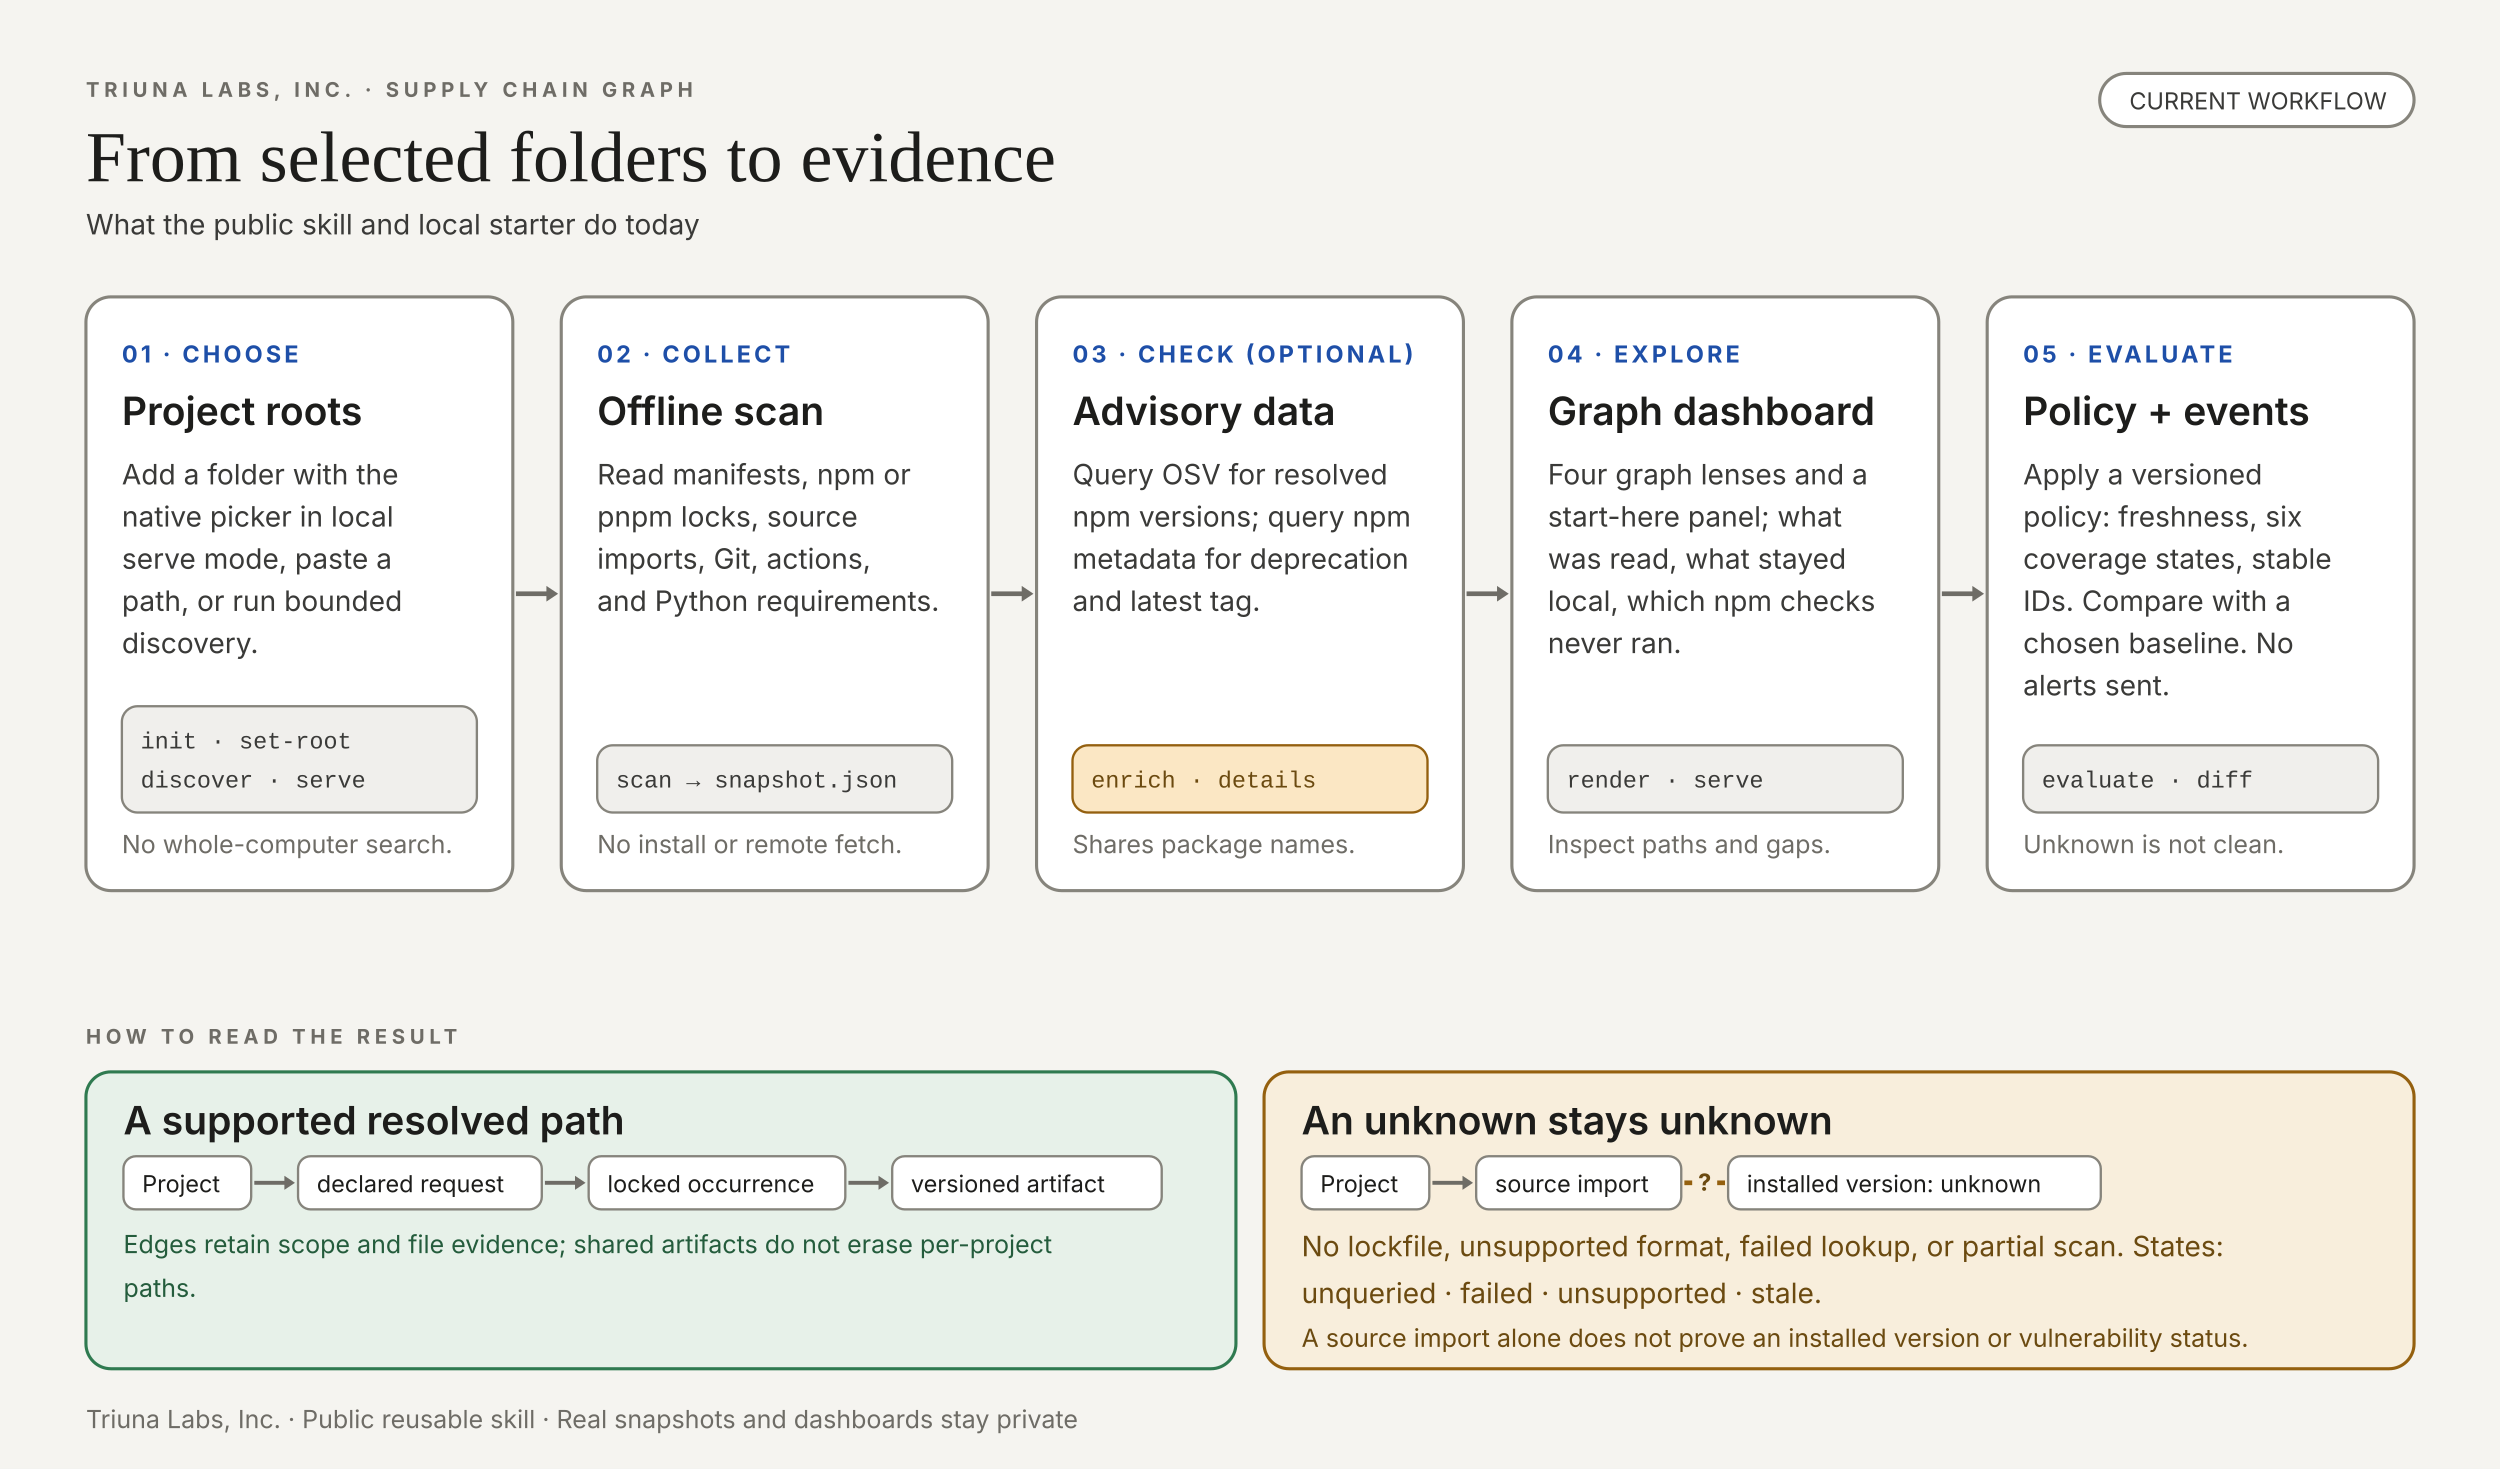
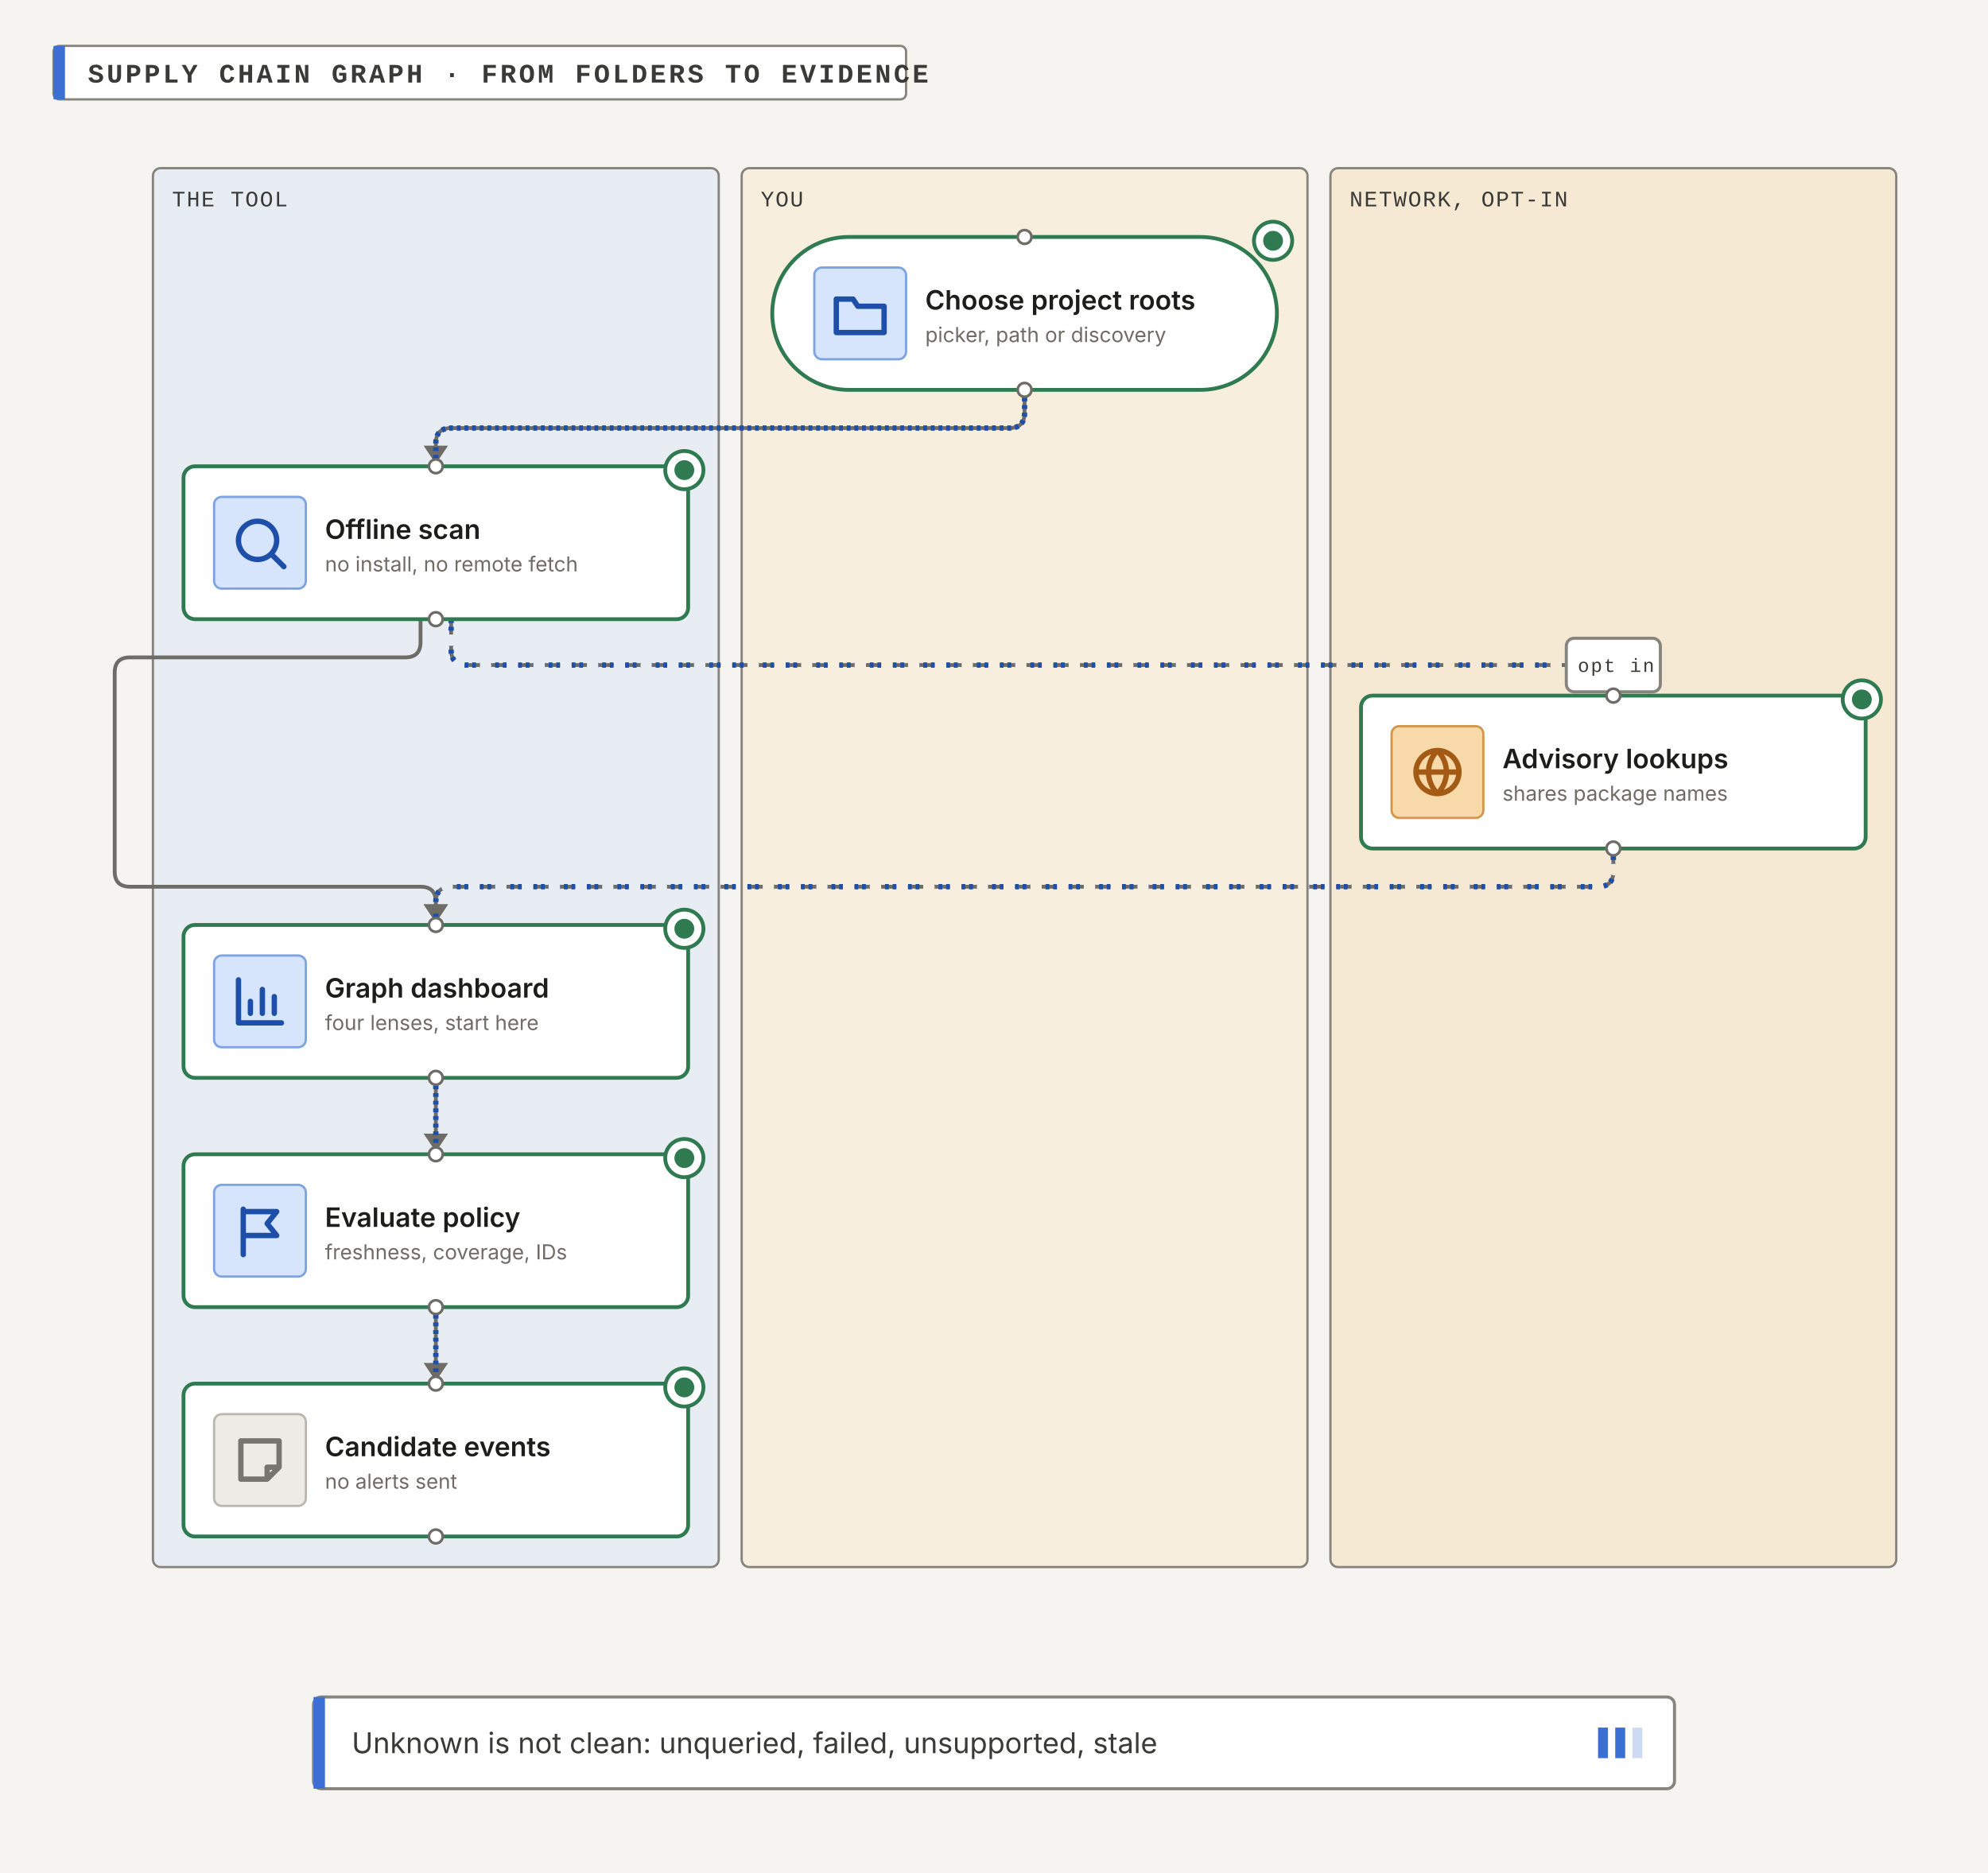
- <svg xmlns="http://www.w3.org/2000/svg" viewBox="0 0 1600 940" width="1600" height="940" font-family="Inter, 'Segoe UI', system-ui, sans-serif" role="img" aria-labelledby="supply-chain-local-title" aria-describedby="supply-chain-local-desc">
-   <defs />
+ <svg xmlns="http://www.w3.org/2000/svg" viewBox="0 0 520 490" width="520" height="490" font-family="Inter, 'Segoe UI', system-ui, sans-serif" role="img" aria-labelledby="supply-chain-local-flow-title" aria-describedby="supply-chain-local-flow-desc">
+   <defs>
+     <mask id="supply-chain-local-flow-reveal1" maskUnits="userSpaceOnUse" x="-4000" y="-4000" width="8000" height="8000">
+       <path d="M268,102 L268,108 Q268,112 264,112 L118,112 Q114,112 114,116 L114,122" fill="none" stroke="#fff" stroke-width="8" pathLength="1" stroke-dasharray="1 1" stroke-dashoffset="0" />
+     </mask>
+     <mask id="supply-chain-local-flow-reveal2" maskUnits="userSpaceOnUse" x="-4000" y="-4000" width="8000" height="8000">
+       <path d="M118,162 L118,170 Q118,174 122,174 L418,174 Q422,174 422,178 L422,182" fill="none" stroke="#fff" stroke-width="8" pathLength="1" stroke-dasharray="1 1" stroke-dashoffset="0" />
+     </mask>
+     <mask id="supply-chain-local-flow-reveal3" maskUnits="userSpaceOnUse" x="-4000" y="-4000" width="8000" height="8000">
+       <path d="M422,222 L422,228 Q422,232 418,232 L118,232 Q114,232 114,236 L114,242" fill="none" stroke="#fff" stroke-width="8" pathLength="1" stroke-dasharray="1 1" stroke-dashoffset="0" />
+     </mask>
+     <mask id="supply-chain-local-flow-reveal4" maskUnits="userSpaceOnUse" x="-4000" y="-4000" width="8000" height="8000">
+       <path d="M114,282 L114,292 L114,292 L114,302" fill="none" stroke="#fff" stroke-width="8" pathLength="1" stroke-dasharray="1 1" stroke-dashoffset="0" />
+     </mask>
+     <mask id="supply-chain-local-flow-reveal5" maskUnits="userSpaceOnUse" x="-4000" y="-4000" width="8000" height="8000">
+       <path d="M114,342 L114,352 L114,352 L114,362" fill="none" stroke="#fff" stroke-width="8" pathLength="1" stroke-dasharray="1 1" stroke-dashoffset="0" />
+     </mask>
+   </defs>
  <g data-layer="bg" aria-hidden="true">
    <g data-prim="background">
-       <rect width="1600" height="940" fill="#f5f4f0" />
+       <rect width="520" height="490" fill="#f5f4f0" />
+       <g data-prim="label">
+         <rect x="14" y="12" width="223" height="14" rx="1.5" fill="#ffffff" fill-opacity="0.92" stroke="#86847c" stroke-width="0.6" />
+         <rect x="14" y="12" width="3" height="14" fill="#3b6fd4" />
+         <text x="23" y="21.6" font-size="7" fill="#3a3a38" letter-spacing=".1em" font-family="'DM Mono', Consolas, 'Courier New', monospace" font-weight="600">SUPPLY CHAIN GRAPH · FROM FOLDERS TO EVIDENCE</text>
+       </g>
+     </g>
+   </g>
+   <g data-layer="flow" aria-hidden="true">
+     <g data-part="flow">
+       <g />
+       <g>
+         <rect x="40" y="44" width="148" height="366" rx="2" fill="#d6e5fb" fill-opacity="0.4" stroke="#86847c" stroke-width="0.6" />
+         <text x="45" y="54" font-size="5.8" fill="#3a3a38" font-family="'DM Mono', Consolas, 'Courier New', monospace" letter-spacing=".06em">THE TOOL</text>
+         <rect x="194" y="44" width="148" height="366" rx="2" fill="#fbe7c4" fill-opacity="0.4" stroke="#86847c" stroke-width="0.6" />
+         <text x="199" y="54" font-size="5.8" fill="#3a3a38" font-family="'DM Mono', Consolas, 'Courier New', monospace" letter-spacing=".06em">YOU</text>
+         <rect x="348" y="44" width="148" height="366" rx="2" fill="#f8d9a9" fill-opacity="0.4" stroke="#86847c" stroke-width="0.6" />
+         <text x="353" y="54" font-size="5.8" fill="#3a3a38" font-family="'DM Mono', Consolas, 'Courier New', monospace" letter-spacing=".06em">NETWORK, OPT-IN</text>
+       </g>
+       <g />
+       <g>
+         <path d="M268,102 L268,108 Q268,112 264,112 L118,112 Q114,112 114,116 L114,122" fill="none" stroke="#6e6c66" stroke-width="1" />
+         <path d="M114,121.4 L117.2,116.6 L110.8,116.6 Z" fill="#6e6c66" />
+         <path d="M110,162 L110,168 Q110,172 106,172 L34,172 Q30,172 30,176 L30,228 Q30,232 34,232 L110,232 Q114,232 114,236 L114,242" fill="none" stroke="#6e6c66" stroke-width="1" />
+         <path d="M114,241.4 L117.2,236.6 L110.8,236.6 Z" fill="#6e6c66" />
+         <path d="M118,162 L118,170 Q118,174 122,174 L418,174 Q422,174 422,178 L422,182" fill="none" stroke="#6e6c66" stroke-width="1" stroke-dasharray="4 3" />
+         <path d="M422,181.4 L425.2,176.6 L418.8,176.6 Z" fill="#6e6c66" />
+         <path d="M422,222 L422,228 Q422,232 418,232 L118,232 Q114,232 114,236 L114,242" fill="none" stroke="#6e6c66" stroke-width="1" stroke-dasharray="4 3" />
+         <path d="M114,241.4 L117.2,236.6 L110.8,236.6 Z" fill="#6e6c66" />
+         <path d="M114,282 L114,292 L114,292 L114,302" fill="none" stroke="#6e6c66" stroke-width="1" />
+         <path d="M114,301.4 L117.2,296.6 L110.8,296.6 Z" fill="#6e6c66" />
+         <path d="M114,342 L114,352 L114,352 L114,362" fill="none" stroke="#6e6c66" stroke-width="1" />
+         <path d="M114,361.4 L117.2,356.6 L110.8,356.6 Z" fill="#6e6c66" />
+       </g>
+       <g>
+         <path d="M268,102 L268,108 Q268,112 264,112 L118,112 Q114,112 114,116 L114,122" fill="none" stroke="#1e4fa8" stroke-width="1.4" mask="url(#supply-chain-local-flow-reveal1)" opacity="1" />
+         <path d="M118,162 L118,170 Q118,174 122,174 L418,174 Q422,174 422,178 L422,182" fill="none" stroke="#1e4fa8" stroke-width="1.4" stroke-dasharray="4 3" mask="url(#supply-chain-local-flow-reveal2)" opacity="1" />
+         <path d="M422,222 L422,228 Q422,232 418,232 L118,232 Q114,232 114,236 L114,242" fill="none" stroke="#1e4fa8" stroke-width="1.4" stroke-dasharray="4 3" mask="url(#supply-chain-local-flow-reveal3)" opacity="1" />
+         <path d="M114,282 L114,292 L114,292 L114,302" fill="none" stroke="#1e4fa8" stroke-width="1.4" mask="url(#supply-chain-local-flow-reveal4)" opacity="1" />
+         <path d="M114,342 L114,352 L114,352 L114,362" fill="none" stroke="#1e4fa8" stroke-width="1.4" mask="url(#supply-chain-local-flow-reveal5)" opacity="1" />
+       </g>
+       <g>
+         <rect x="-5" y="-2.2" width="10" height="4.4" rx="1.2" fill="#3b6fd4" stroke="#ffffff" stroke-width="0.5" display="none" transform="translate(114 122)" />
+         <rect x="-5" y="-2.2" width="10" height="4.4" rx="1.2" fill="#3b6fd4" stroke="#ffffff" stroke-width="0.5" display="none" transform="translate(422 182)" />
+         <rect x="-5" y="-2.2" width="10" height="4.4" rx="1.2" fill="#3b6fd4" stroke="#ffffff" stroke-width="0.5" display="none" transform="translate(114 242)" />
+         <rect x="-5" y="-2.2" width="10" height="4.4" rx="1.2" fill="#3b6fd4" stroke="#ffffff" stroke-width="0.5" display="none" transform="translate(114 302)" />
+         <rect x="-5" y="-2.2" width="10" height="4.4" rx="1.2" fill="#3b6fd4" stroke="#ffffff" stroke-width="0.5" display="none" transform="translate(114 362)" />
+       </g>
+       <g>
+         <g data-prim="chip" transform="translate(409.7 167)">
+           <rect x="0" y="0" width="24.6" height="14" rx="2" fill="#ffffff" stroke="#86847c" stroke-width="0.8" />
+           <text x="3" y="8.8" font-size="5" fill="#3a3a38" letter-spacing=".08em" font-family="'DM Mono', Consolas, 'Courier New', monospace" font-weight="500">opt in</text>
+         </g>
+       </g>
+       <g>
+         <g transform="translate(202 62)">
+           <rect x="0" y="0" width="132" height="40" rx="20" fill="#ffffff" stroke="#2f7a50" stroke-width="1" />
+           <rect x="11" y="8" width="24" height="24" rx="2" fill="#d6e5fb" stroke="#7ea3e3" stroke-width="0.6" />
+           <g transform="translate(15.5 12.5) scale(0.625)">
+             <path d="M2,6 H9 L11,9 H22 V20 H2 Z" fill="none" stroke="#1e4fa8" stroke-width="2.24" stroke-linejoin="round" stroke-linecap="round" />
+           </g>
+           <text x="40" y="19" font-size="7" font-weight="600" fill="#1d1d1b" font-family="Inter, 'Segoe UI', system-ui, sans-serif">Choose project roots</text>
+           <text x="40" y="27.5" font-size="5.4" fill="#6e6c66" font-family="Inter, 'Segoe UI', system-ui, sans-serif">picker, path or discovery</text>
+           <circle cx="66" cy="0" r="1.8" fill="#ffffff" stroke="#6e6c66" stroke-width="0.7" />
+           <circle cx="66" cy="40" r="1.8" fill="#ffffff" stroke="#6e6c66" stroke-width="0.7" />
+           <g transform="translate(131 1)">
+             <g data-state="waiting" display="none">
+               <circle r="5" fill="#ffffff" stroke="#77756f" stroke-width="1" />
+             </g>
+             <g data-state="running" display="none">
+               <circle r="5" fill="#ffffff" stroke="#1e4fa8" stroke-width="1" />
+               <path d="M0,-3.4 A3.4,3.4 0 0 1 3.4,0" fill="none" stroke="#1e4fa8" stroke-width="1.4" stroke-linecap="round" transform="rotate(0)" />
+             </g>
+             <g data-state="done" display="inline">
+               <circle r="5" fill="#ffffff" stroke="#2f7a50" stroke-width="1" />
+               <circle r="2.6" fill="#2f7a50" />
+             </g>
+             <g data-state="failed" display="none">
+               <circle r="5" fill="#ffffff" stroke="#c23b25" stroke-width="1" />
+               <path d="M-2.2,-2.2 L2.2,2.2 M2.2,-2.2 L-2.2,2.2" stroke="#c23b25" stroke-width="1.4" stroke-linecap="round" />
+             </g>
+             <g data-state="skipped" display="none">
+               <circle r="5" fill="#ffffff" stroke="#77756f" stroke-width="1" />
+               <path d="M-2.4,0 H2.4" stroke="#77756f" stroke-width="1.4" stroke-linecap="round" />
+             </g>
+           </g>
+         </g>
+         <g transform="translate(48 122)">
+           <rect x="0" y="0" width="132" height="40" rx="3" fill="#ffffff" stroke="#2f7a50" stroke-width="1" />
+           <rect x="8" y="8" width="24" height="24" rx="2" fill="#d6e5fb" stroke="#7ea3e3" stroke-width="0.6" />
+           <g transform="translate(12.5 12.5) scale(0.625)">
+             <path d="M11,3 A8,8 0 1 1 10.99,3 Z M17,17 L22,22" fill="none" stroke="#1e4fa8" stroke-width="2.24" stroke-linejoin="round" stroke-linecap="round" />
+           </g>
+           <text x="37" y="19" font-size="7" font-weight="600" fill="#1d1d1b" font-family="Inter, 'Segoe UI', system-ui, sans-serif">Offline scan</text>
+           <text x="37" y="27.5" font-size="5.4" fill="#6e6c66" font-family="Inter, 'Segoe UI', system-ui, sans-serif">no install, no remote fetch</text>
+           <circle cx="66" cy="0" r="1.8" fill="#ffffff" stroke="#6e6c66" stroke-width="0.7" />
+           <circle cx="66" cy="40" r="1.8" fill="#ffffff" stroke="#6e6c66" stroke-width="0.7" />
+           <g transform="translate(131 1)">
+             <g data-state="waiting" display="none">
+               <circle r="5" fill="#ffffff" stroke="#77756f" stroke-width="1" />
+             </g>
+             <g data-state="running" display="none">
+               <circle r="5" fill="#ffffff" stroke="#1e4fa8" stroke-width="1" />
+               <path d="M0,-3.4 A3.4,3.4 0 0 1 3.4,0" fill="none" stroke="#1e4fa8" stroke-width="1.4" stroke-linecap="round" transform="rotate(0)" />
+             </g>
+             <g data-state="done" display="inline">
+               <circle r="5" fill="#ffffff" stroke="#2f7a50" stroke-width="1" />
+               <circle r="2.6" fill="#2f7a50" />
+             </g>
+             <g data-state="failed" display="none">
+               <circle r="5" fill="#ffffff" stroke="#c23b25" stroke-width="1" />
+               <path d="M-2.2,-2.2 L2.2,2.2 M2.2,-2.2 L-2.2,2.2" stroke="#c23b25" stroke-width="1.4" stroke-linecap="round" />
+             </g>
+             <g data-state="skipped" display="none">
+               <circle r="5" fill="#ffffff" stroke="#77756f" stroke-width="1" />
+               <path d="M-2.4,0 H2.4" stroke="#77756f" stroke-width="1.4" stroke-linecap="round" />
+             </g>
+           </g>
+         </g>
+         <g transform="translate(356 182)">
+           <rect x="0" y="0" width="132" height="40" rx="3" fill="#ffffff" stroke="#2f7a50" stroke-width="1" />
+           <rect x="8" y="8" width="24" height="24" rx="2" fill="#f8d9a9" stroke="#d4964a" stroke-width="0.6" />
+           <g transform="translate(12.5 12.5) scale(0.625)">
+             <path d="M12,3 A9,9 0 1 1 11.99,3 Z M3,12 H21 M12,3 C7,8 7,16 12,21 C17,16 17,8 12,3" fill="none" stroke="#a35a14" stroke-width="2.24" stroke-linejoin="round" stroke-linecap="round" />
+           </g>
+           <text x="37" y="19" font-size="7" font-weight="600" fill="#1d1d1b" font-family="Inter, 'Segoe UI', system-ui, sans-serif">Advisory lookups</text>
+           <text x="37" y="27.5" font-size="5.4" fill="#6e6c66" font-family="Inter, 'Segoe UI', system-ui, sans-serif">shares package names</text>
+           <circle cx="66" cy="0" r="1.8" fill="#ffffff" stroke="#6e6c66" stroke-width="0.7" />
+           <circle cx="66" cy="40" r="1.8" fill="#ffffff" stroke="#6e6c66" stroke-width="0.7" />
+           <g transform="translate(131 1)">
+             <g data-state="waiting" display="none">
+               <circle r="5" fill="#ffffff" stroke="#77756f" stroke-width="1" />
+             </g>
+             <g data-state="running" display="none">
+               <circle r="5" fill="#ffffff" stroke="#1e4fa8" stroke-width="1" />
+               <path d="M0,-3.4 A3.4,3.4 0 0 1 3.4,0" fill="none" stroke="#1e4fa8" stroke-width="1.4" stroke-linecap="round" transform="rotate(0)" />
+             </g>
+             <g data-state="done" display="inline">
+               <circle r="5" fill="#ffffff" stroke="#2f7a50" stroke-width="1" />
+               <circle r="2.6" fill="#2f7a50" />
+             </g>
+             <g data-state="failed" display="none">
+               <circle r="5" fill="#ffffff" stroke="#c23b25" stroke-width="1" />
+               <path d="M-2.2,-2.2 L2.2,2.2 M2.2,-2.2 L-2.2,2.2" stroke="#c23b25" stroke-width="1.4" stroke-linecap="round" />
+             </g>
+             <g data-state="skipped" display="none">
+               <circle r="5" fill="#ffffff" stroke="#77756f" stroke-width="1" />
+               <path d="M-2.4,0 H2.4" stroke="#77756f" stroke-width="1.4" stroke-linecap="round" />
+             </g>
+           </g>
+         </g>
+         <g transform="translate(48 242)">
+           <rect x="0" y="0" width="132" height="40" rx="3" fill="#ffffff" stroke="#2f7a50" stroke-width="1" />
+           <rect x="8" y="8" width="24" height="24" rx="2" fill="#d6e5fb" stroke="#7ea3e3" stroke-width="0.6" />
+           <g transform="translate(12.5 12.5) scale(0.625)">
+             <path d="M3,3 V21 H21 M8,17 V12 M13,17 V7 M18,17 V10" fill="none" stroke="#1e4fa8" stroke-width="2.24" stroke-linejoin="round" stroke-linecap="round" />
+           </g>
+           <text x="37" y="19" font-size="7" font-weight="600" fill="#1d1d1b" font-family="Inter, 'Segoe UI', system-ui, sans-serif">Graph dashboard</text>
+           <text x="37" y="27.5" font-size="5.4" fill="#6e6c66" font-family="Inter, 'Segoe UI', system-ui, sans-serif">four lenses, start here</text>
+           <circle cx="66" cy="0" r="1.8" fill="#ffffff" stroke="#6e6c66" stroke-width="0.7" />
+           <circle cx="66" cy="40" r="1.8" fill="#ffffff" stroke="#6e6c66" stroke-width="0.7" />
+           <g transform="translate(131 1)">
+             <g data-state="waiting" display="none">
+               <circle r="5" fill="#ffffff" stroke="#77756f" stroke-width="1" />
+             </g>
+             <g data-state="running" display="none">
+               <circle r="5" fill="#ffffff" stroke="#1e4fa8" stroke-width="1" />
+               <path d="M0,-3.4 A3.4,3.4 0 0 1 3.4,0" fill="none" stroke="#1e4fa8" stroke-width="1.4" stroke-linecap="round" transform="rotate(0)" />
+             </g>
+             <g data-state="done" display="inline">
+               <circle r="5" fill="#ffffff" stroke="#2f7a50" stroke-width="1" />
+               <circle r="2.6" fill="#2f7a50" />
+             </g>
+             <g data-state="failed" display="none">
+               <circle r="5" fill="#ffffff" stroke="#c23b25" stroke-width="1" />
+               <path d="M-2.2,-2.2 L2.2,2.2 M2.2,-2.2 L-2.2,2.2" stroke="#c23b25" stroke-width="1.4" stroke-linecap="round" />
+             </g>
+             <g data-state="skipped" display="none">
+               <circle r="5" fill="#ffffff" stroke="#77756f" stroke-width="1" />
+               <path d="M-2.4,0 H2.4" stroke="#77756f" stroke-width="1.4" stroke-linecap="round" />
+             </g>
+           </g>
+         </g>
+         <g transform="translate(48 302)">
+           <rect x="0" y="0" width="132" height="40" rx="3" fill="#ffffff" stroke="#2f7a50" stroke-width="1" />
+           <rect x="8" y="8" width="24" height="24" rx="2" fill="#d6e5fb" stroke="#7ea3e3" stroke-width="0.6" />
+           <g transform="translate(12.5 12.5) scale(0.625)">
+             <path d="M5,22 V3 M5,4 H19 L15,9 L19,14 H5" fill="none" stroke="#1e4fa8" stroke-width="2.24" stroke-linejoin="round" stroke-linecap="round" />
+           </g>
+           <text x="37" y="19" font-size="7" font-weight="600" fill="#1d1d1b" font-family="Inter, 'Segoe UI', system-ui, sans-serif">Evaluate policy</text>
+           <text x="37" y="27.5" font-size="5.4" fill="#6e6c66" font-family="Inter, 'Segoe UI', system-ui, sans-serif">freshness, coverage, IDs</text>
+           <circle cx="66" cy="0" r="1.8" fill="#ffffff" stroke="#6e6c66" stroke-width="0.7" />
+           <circle cx="66" cy="40" r="1.8" fill="#ffffff" stroke="#6e6c66" stroke-width="0.7" />
+           <g transform="translate(131 1)">
+             <g data-state="waiting" display="none">
+               <circle r="5" fill="#ffffff" stroke="#77756f" stroke-width="1" />
+             </g>
+             <g data-state="running" display="none">
+               <circle r="5" fill="#ffffff" stroke="#1e4fa8" stroke-width="1" />
+               <path d="M0,-3.4 A3.4,3.4 0 0 1 3.4,0" fill="none" stroke="#1e4fa8" stroke-width="1.4" stroke-linecap="round" transform="rotate(0)" />
+             </g>
+             <g data-state="done" display="inline">
+               <circle r="5" fill="#ffffff" stroke="#2f7a50" stroke-width="1" />
+               <circle r="2.6" fill="#2f7a50" />
+             </g>
+             <g data-state="failed" display="none">
+               <circle r="5" fill="#ffffff" stroke="#c23b25" stroke-width="1" />
+               <path d="M-2.2,-2.2 L2.2,2.2 M2.2,-2.2 L-2.2,2.2" stroke="#c23b25" stroke-width="1.4" stroke-linecap="round" />
+             </g>
+             <g data-state="skipped" display="none">
+               <circle r="5" fill="#ffffff" stroke="#77756f" stroke-width="1" />
+               <path d="M-2.4,0 H2.4" stroke="#77756f" stroke-width="1.4" stroke-linecap="round" />
+             </g>
+           </g>
+         </g>
+         <g transform="translate(48 362)">
+           <rect x="0" y="0" width="132" height="40" rx="3" fill="#ffffff" stroke="#2f7a50" stroke-width="1" />
+           <rect x="8" y="8" width="24" height="24" rx="2" fill="#ecebe6" stroke="#b9b7b0" stroke-width="0.6" />
+           <g transform="translate(12.5 12.5) scale(0.625)">
+             <path d="M4,4 H20 V15 L15,20 H4 Z M15,20 V15 H20" fill="none" stroke="#77756f" stroke-width="2.24" stroke-linejoin="round" stroke-linecap="round" />
+           </g>
+           <text x="37" y="19" font-size="7" font-weight="600" fill="#1d1d1b" font-family="Inter, 'Segoe UI', system-ui, sans-serif">Candidate events</text>
+           <text x="37" y="27.5" font-size="5.4" fill="#6e6c66" font-family="Inter, 'Segoe UI', system-ui, sans-serif">no alerts sent</text>
+           <circle cx="66" cy="0" r="1.8" fill="#ffffff" stroke="#6e6c66" stroke-width="0.7" />
+           <circle cx="66" cy="40" r="1.8" fill="#ffffff" stroke="#6e6c66" stroke-width="0.7" />
+           <g transform="translate(131 1)">
+             <g data-state="waiting" display="none">
+               <circle r="5" fill="#ffffff" stroke="#77756f" stroke-width="1" />
+             </g>
+             <g data-state="running" display="none">
+               <circle r="5" fill="#ffffff" stroke="#1e4fa8" stroke-width="1" />
+               <path d="M0,-3.4 A3.4,3.4 0 0 1 3.4,0" fill="none" stroke="#1e4fa8" stroke-width="1.4" stroke-linecap="round" transform="rotate(0)" />
+             </g>
+             <g data-state="done" display="inline">
+               <circle r="5" fill="#ffffff" stroke="#2f7a50" stroke-width="1" />
+               <circle r="2.6" fill="#2f7a50" />
+             </g>
+             <g data-state="failed" display="none">
+               <circle r="5" fill="#ffffff" stroke="#c23b25" stroke-width="1" />
+               <path d="M-2.2,-2.2 L2.2,2.2 M2.2,-2.2 L-2.2,2.2" stroke="#c23b25" stroke-width="1.4" stroke-linecap="round" />
+             </g>
+             <g data-state="skipped" display="none">
+               <circle r="5" fill="#ffffff" stroke="#77756f" stroke-width="1" />
+               <path d="M-2.4,0 H2.4" stroke="#77756f" stroke-width="1.4" stroke-linecap="round" />
+             </g>
+           </g>
+         </g>
+       </g>
+       <g />
    </g>
  </g>
  <g data-layer="labels" aria-hidden="true">
-     <g data-prim="title-block">
-       <text x="55" y="62" font-size="13" font-weight="700" letter-spacing="3" fill="#6e6c66">TRIUNA LABS, INC. · SUPPLY CHAIN GRAPH</text>
-       <text x="55" y="116" font-size="46" fill="#1d1d1b" font-family="Georgia, 'Times New Roman', serif">From selected folders to evidence</text>
-       <text x="55" y="150" font-size="18" fill="#3a3a38">What the public skill and local starter do today</text>
-       <text x="55" y="914" font-size="16" fill="#6e6c66">Triuna Labs, Inc. · Public reusable skill · Real snapshots and dashboards stay private</text>
-       <g data-prim="legend">
-         <rect x="1343.8" y="47" width="201.2" height="34" rx="17" fill="#ffffff" stroke="#86847c" stroke-width="2" />
-         <text x="1362.8" y="70" font-size="15" fill="#3a3a38">CURRENT WORKFLOW</text>
-       </g>
-     </g>
-     <g data-prim="panel" opacity="1">
-       <g transform="translate(55 686)">
-         <rect x="0" y="0" width="736" height="190" rx="16" fill="#d5efe0" fill-opacity="0.45" stroke="#2f7a50" stroke-width="2" />
-         <text x="24" y="40" font-size="25" font-weight="600" fill="#1d1d1b">A supported resolved path</text>
-         <g data-prim="chain">
-           <rect x="24" y="54" width="81.75" height="34" rx="8" fill="#ffffff" stroke="#86847c" stroke-width="1.5" />
-           <text x="36" y="77" font-size="15" fill="#1d1d1b">Project</text>
-           <path d="M107.75,71 H128.75" fill="none" stroke="#6e6c66" stroke-width="2.5" />
-           <path d="M133.75,71 L127,66.5 L127,75.5 Z" fill="#6e6c66" />
-           <rect x="135.75" y="54" width="156" height="34" rx="8" fill="#ffffff" stroke="#86847c" stroke-width="1.5" />
-           <text x="147.75" y="77" font-size="15" fill="#1d1d1b">declared request</text>
-           <path d="M293.75,71 H314.75" fill="none" stroke="#6e6c66" stroke-width="2.5" />
-           <path d="M319.75,71 L313,66.5 L313,75.5 Z" fill="#6e6c66" />
-           <rect x="321.75" y="54" width="164.25" height="34" rx="8" fill="#ffffff" stroke="#86847c" stroke-width="1.5" />
-           <text x="333.75" y="77" font-size="15" fill="#1d1d1b">locked occurrence</text>
-           <path d="M488,71 H509" fill="none" stroke="#6e6c66" stroke-width="2.5" />
-           <path d="M514,71 L507.25,66.5 L507.25,75.5 Z" fill="#6e6c66" />
-           <rect x="516" y="54" width="172.5" height="34" rx="8" fill="#ffffff" stroke="#86847c" stroke-width="1.5" />
-           <text x="528" y="77" font-size="15" fill="#1d1d1b">versioned artifact</text>
-         </g>
-         <text x="24" y="116" font-size="16" fill="#245c3c">Edges retain scope and file evidence; shared artifacts do not erase per-project</text>
-         <text x="24" y="144" font-size="16" fill="#245c3c">paths.</text>
-       </g>
-       <text x="55" y="668" font-size="13" font-weight="700" letter-spacing="3" fill="#6e6c66">HOW TO READ THE RESULT</text>
-     </g>
-     <g data-prim="panel" opacity="1">
-       <g transform="translate(809 686)">
-         <rect x="0" y="0" width="736" height="190" rx="16" fill="#fbe7c4" fill-opacity="0.45" stroke="#94600f" stroke-width="2" />
-         <text x="24" y="40" font-size="25" font-weight="600" fill="#1d1d1b">An unknown stays unknown</text>
-         <g data-prim="chain">
-           <rect x="24" y="54" width="81.75" height="34" rx="8" fill="#ffffff" stroke="#86847c" stroke-width="1.5" />
-           <text x="36" y="77" font-size="15" fill="#1d1d1b">Project</text>
-           <path d="M107.75,71 H128.75" fill="none" stroke="#6e6c66" stroke-width="2.5" />
-           <path d="M133.75,71 L127,66.5 L127,75.5 Z" fill="#6e6c66" />
-           <rect x="135.75" y="54" width="131.25" height="34" rx="8" fill="#ffffff" stroke="#86847c" stroke-width="1.5" />
-           <text x="147.75" y="77" font-size="15" fill="#1d1d1b">source import</text>
-           <path d="M269,71 h5 M290,71 h5" fill="none" stroke="#94600f" stroke-width="3" />
-           <text x="282" y="76" font-size="15" font-weight="700" fill="#6b4a10" text-anchor="middle">?</text>
-           <rect x="297" y="54" width="238.5" height="34" rx="8" fill="#ffffff" stroke="#86847c" stroke-width="1.5" />
-           <text x="309" y="77" font-size="15" fill="#1d1d1b">installed version: unknown</text>
-         </g>
-         <text x="24" y="118" font-size="18" fill="#6b4a10">No lockfile, unsupported format, failed lookup, or partial scan. States:</text>
-         <text x="24" y="148" font-size="18" fill="#6b4a10">unqueried · failed · unsupported · stale.</text>
-         <text x="24" y="176" font-size="16" fill="#6b4a10">A source import alone does not prove an installed version or vulnerability status.</text>
-       </g>
-     </g>
-   </g>
-   <g data-layer="stages" aria-hidden="true">
-     <g data-prim="stage-grid">
-       <g data-prim="stage-card" data-part-id="choose" opacity="1" transform="translate(55 190)">
-         <rect x="0" y="0" width="273.2" height="380" rx="16" fill="#ffffff" stroke="#86847c" stroke-width="2" />
-         <text x="23" y="42" font-size="15" font-weight="700" letter-spacing="2" fill="#1e4fa8">01 · CHOOSE</text>
-         <text x="23" y="82" font-size="25" font-weight="600" fill="#1d1d1b">Project roots</text>
-         <text x="23" y="120" font-size="18" fill="#3a3a38">Add a folder with the</text>
-         <text x="23" y="147" font-size="18" fill="#3a3a38">native picker in local</text>
-         <text x="23" y="174" font-size="18" fill="#3a3a38">serve mode, paste a</text>
-         <text x="23" y="201" font-size="18" fill="#3a3a38">path, or run bounded</text>
-         <text x="23" y="228" font-size="18" fill="#3a3a38">discovery.</text>
-         <rect x="23" y="262" width="227.2" height="68" rx="10" fill="#f0efec" stroke="#86847c" stroke-width="1.5" />
-         <text x="35" y="289" font-size="15" fill="#3a3a38" font-family="'DM Mono', Consolas, 'Courier New', monospace">init · set-root</text>
-         <text x="35" y="314" font-size="15" fill="#3a3a38" font-family="'DM Mono', Consolas, 'Courier New', monospace">discover · serve</text>
-         <text x="23" y="356" font-size="16" fill="#6e6c66">No whole-computer search.</text>
-       </g>
-       <g data-prim="stage-card" data-part-id="collect" opacity="1" transform="translate(359.2 190)">
-         <rect x="0" y="0" width="273.2" height="380" rx="16" fill="#ffffff" stroke="#86847c" stroke-width="2" />
-         <text x="23" y="42" font-size="15" font-weight="700" letter-spacing="2" fill="#1e4fa8">02 · COLLECT</text>
-         <text x="23" y="82" font-size="25" font-weight="600" fill="#1d1d1b">Offline scan</text>
-         <text x="23" y="120" font-size="18" fill="#3a3a38">Read manifests, npm or</text>
-         <text x="23" y="147" font-size="18" fill="#3a3a38">pnpm locks, source</text>
-         <text x="23" y="174" font-size="18" fill="#3a3a38">imports, Git, actions,</text>
-         <text x="23" y="201" font-size="18" fill="#3a3a38">and Python requirements.</text>
-         <rect x="23" y="287" width="227.2" height="43" rx="10" fill="#f0efec" stroke="#86847c" stroke-width="1.5" />
-         <text x="35" y="314" font-size="15" fill="#3a3a38" font-family="'DM Mono', Consolas, 'Courier New', monospace">scan → snapshot.json</text>
-         <text x="23" y="356" font-size="16" fill="#6e6c66">No install or remote fetch.</text>
-       </g>
-       <g data-prim="stage-join" opacity="1" transform="">
-         <path d="M330.2,380 H352.2" fill="none" stroke="#6e6c66" stroke-width="3" />
-         <path d="M357.2,380 L349.7,375 L349.7,385 Z" fill="#6e6c66" />
-       </g>
-       <g data-prim="stage-card" data-part-id="lookup" opacity="1" transform="translate(663.4 190)">
-         <rect x="0" y="0" width="273.2" height="380" rx="16" fill="#ffffff" stroke="#86847c" stroke-width="2" />
-         <text x="23" y="42" font-size="15" font-weight="700" letter-spacing="2" fill="#1e4fa8">03 · CHECK (OPTIONAL)</text>
-         <text x="23" y="82" font-size="25" font-weight="600" fill="#1d1d1b">Advisory data</text>
-         <text x="23" y="120" font-size="18" fill="#3a3a38">Query OSV for resolved</text>
-         <text x="23" y="147" font-size="18" fill="#3a3a38">npm versions; query npm</text>
-         <text x="23" y="174" font-size="18" fill="#3a3a38">metadata for deprecation</text>
-         <text x="23" y="201" font-size="18" fill="#3a3a38">and latest tag.</text>
-         <rect x="23" y="287" width="227.2" height="43" rx="10" fill="#fbe7c4" stroke="#94600f" stroke-width="1.5" />
-         <text x="35" y="314" font-size="15" fill="#6b4a10" font-family="'DM Mono', Consolas, 'Courier New', monospace">enrich · details</text>
-         <text x="23" y="356" font-size="16" fill="#6e6c66">Shares package names.</text>
-       </g>
-       <g data-prim="stage-join" opacity="1" transform="">
-         <path d="M634.4,380 H656.4" fill="none" stroke="#6e6c66" stroke-width="3" />
-         <path d="M661.4,380 L653.9,375 L653.9,385 Z" fill="#6e6c66" />
-       </g>
-       <g data-prim="stage-card" data-part-id="explore" opacity="1" transform="translate(967.6 190)">
-         <rect x="0" y="0" width="273.2" height="380" rx="16" fill="#ffffff" stroke="#86847c" stroke-width="2" />
-         <text x="23" y="42" font-size="15" font-weight="700" letter-spacing="2" fill="#1e4fa8">04 · EXPLORE</text>
-         <text x="23" y="82" font-size="25" font-weight="600" fill="#1d1d1b">Graph dashboard</text>
-         <text x="23" y="120" font-size="18" fill="#3a3a38">Four graph lenses and a</text>
-         <text x="23" y="147" font-size="18" fill="#3a3a38">start-here panel; what</text>
-         <text x="23" y="174" font-size="18" fill="#3a3a38">was read, what stayed</text>
-         <text x="23" y="201" font-size="18" fill="#3a3a38">local, which npm checks</text>
-         <text x="23" y="228" font-size="18" fill="#3a3a38">never ran.</text>
-         <rect x="23" y="287" width="227.2" height="43" rx="10" fill="#f0efec" stroke="#86847c" stroke-width="1.5" />
-         <text x="35" y="314" font-size="15" fill="#3a3a38" font-family="'DM Mono', Consolas, 'Courier New', monospace">render · serve</text>
-         <text x="23" y="356" font-size="16" fill="#6e6c66">Inspect paths and gaps.</text>
-       </g>
-       <g data-prim="stage-join" opacity="1" transform="">
-         <path d="M938.6,380 H960.6" fill="none" stroke="#6e6c66" stroke-width="3" />
-         <path d="M965.6,380 L958.1,375 L958.1,385 Z" fill="#6e6c66" />
-       </g>
-       <g data-prim="stage-card" data-part-id="compare" opacity="1" transform="translate(1271.8 190)">
-         <rect x="0" y="0" width="273.2" height="380" rx="16" fill="#ffffff" stroke="#86847c" stroke-width="2" />
-         <text x="23" y="42" font-size="15" font-weight="700" letter-spacing="2" fill="#1e4fa8">05 · EVALUATE</text>
-         <text x="23" y="82" font-size="25" font-weight="600" fill="#1d1d1b">Policy + events</text>
-         <text x="23" y="120" font-size="18" fill="#3a3a38">Apply a versioned</text>
-         <text x="23" y="147" font-size="18" fill="#3a3a38">policy: freshness, six</text>
-         <text x="23" y="174" font-size="18" fill="#3a3a38">coverage states, stable</text>
-         <text x="23" y="201" font-size="18" fill="#3a3a38">IDs. Compare with a</text>
-         <text x="23" y="228" font-size="18" fill="#3a3a38">chosen baseline. No</text>
-         <text x="23" y="255" font-size="18" fill="#3a3a38">alerts sent.</text>
-         <rect x="23" y="287" width="227.2" height="43" rx="10" fill="#f0efec" stroke="#86847c" stroke-width="1.5" />
-         <text x="35" y="314" font-size="15" fill="#3a3a38" font-family="'DM Mono', Consolas, 'Courier New', monospace">evaluate · diff</text>
-         <text x="23" y="356" font-size="16" fill="#6e6c66">Unknown is not clean.</text>
-       </g>
-       <g data-prim="stage-join" opacity="1" transform="">
-         <path d="M1242.8,380 H1264.8" fill="none" stroke="#6e6c66" stroke-width="3" />
-         <path d="M1269.8,380 L1262.3,375 L1262.3,385 Z" fill="#6e6c66" />
-       </g>
+     <g transform="translate(82 444)">
+       <rect x="0" y="0" width="356" height="24" rx="2" fill="#ffffff" stroke="#86847c" stroke-width="0.8" />
+       <rect x="0" y="0" width="3" height="24" fill="#3b6fd4" />
+       <text x="10" y="14.7" font-size="7.5" fill="#3a3a38" font-family="Inter, 'Segoe UI', system-ui, sans-serif" opacity="0">You name the folders; there is no whole-computer search</text>
+       <text x="10" y="14.7" font-size="7.5" fill="#3a3a38" font-family="Inter, 'Segoe UI', system-ui, sans-serif" opacity="0">The scan reads manifests, locks and imports, offline</text>
+       <text x="10" y="14.7" font-size="7.5" fill="#3a3a38" font-family="Inter, 'Segoe UI', system-ui, sans-serif" opacity="0">Only this step sends package names, and only if you opt in</text>
+       <text x="10" y="14.7" font-size="7.5" fill="#3a3a38" font-family="Inter, 'Segoe UI', system-ui, sans-serif" opacity="0">Edges keep their scope and file evidence</text>
+       <text x="10" y="14.7" font-size="7.5" fill="#3a3a38" font-family="Inter, 'Segoe UI', system-ui, sans-serif" opacity="0">A source import alone does not prove an installed version</text>
+       <text x="10" y="14.7" font-size="7.5" fill="#3a3a38" font-family="Inter, 'Segoe UI', system-ui, sans-serif" opacity="1">Unknown is not clean: unqueried, failed, unsupported, stale</text>
+       <rect x="336" y="8" width="2.6" height="8" fill="#3b6fd4" opacity="1" />
+       <rect x="340.5" y="8" width="2.6" height="8" fill="#3b6fd4" opacity="1" />
+       <rect x="345" y="8" width="2.6" height="8" fill="#3b6fd4" opacity="0.25" />
    </g>
  </g>
</svg>
